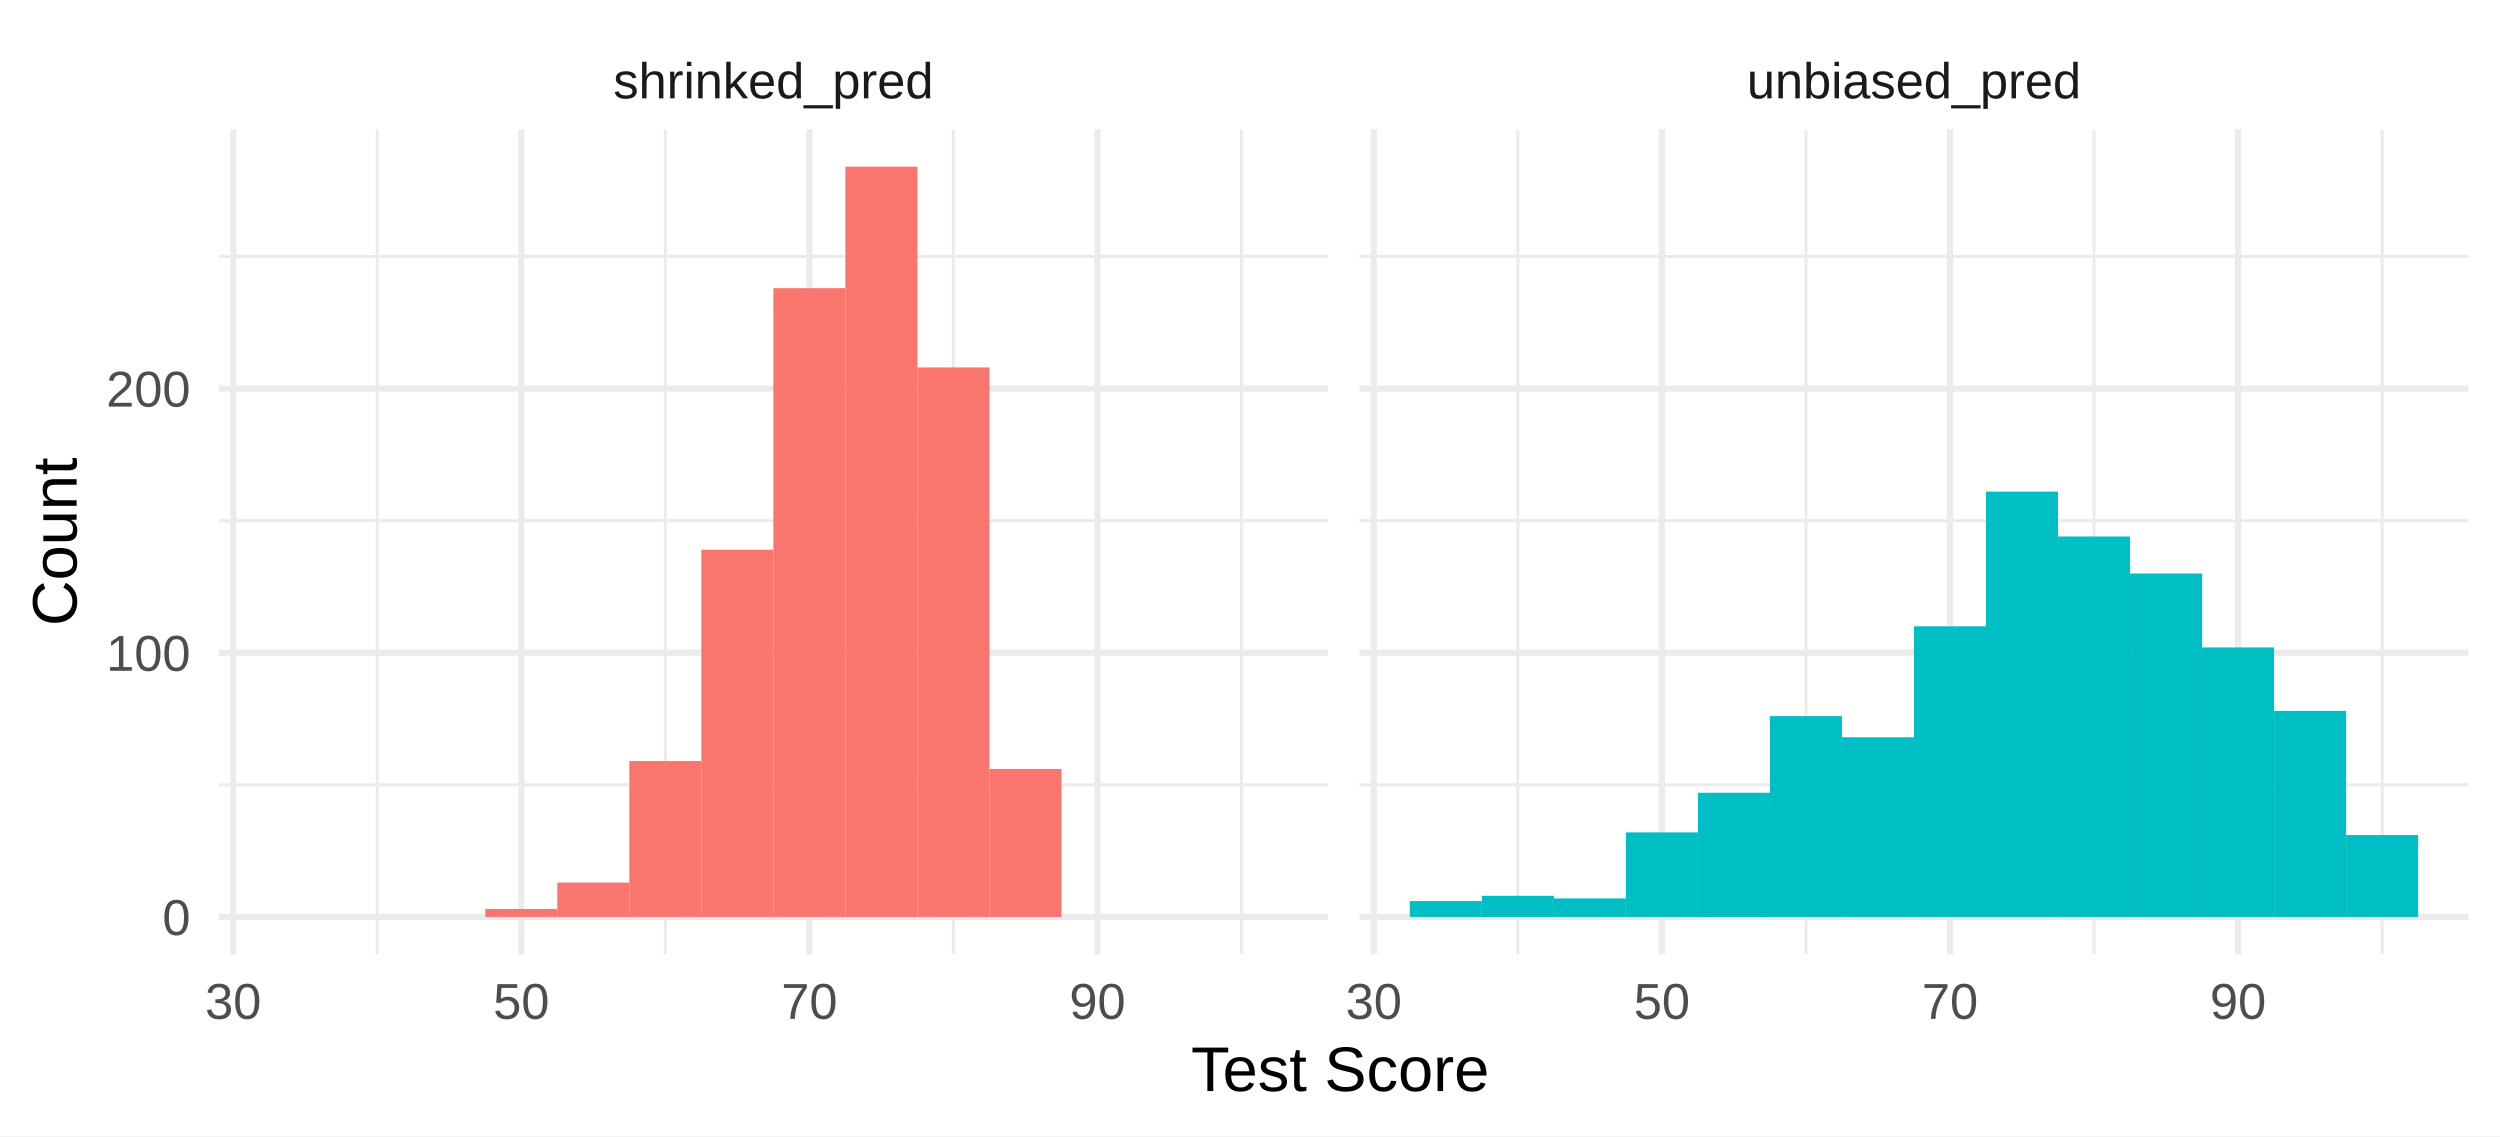
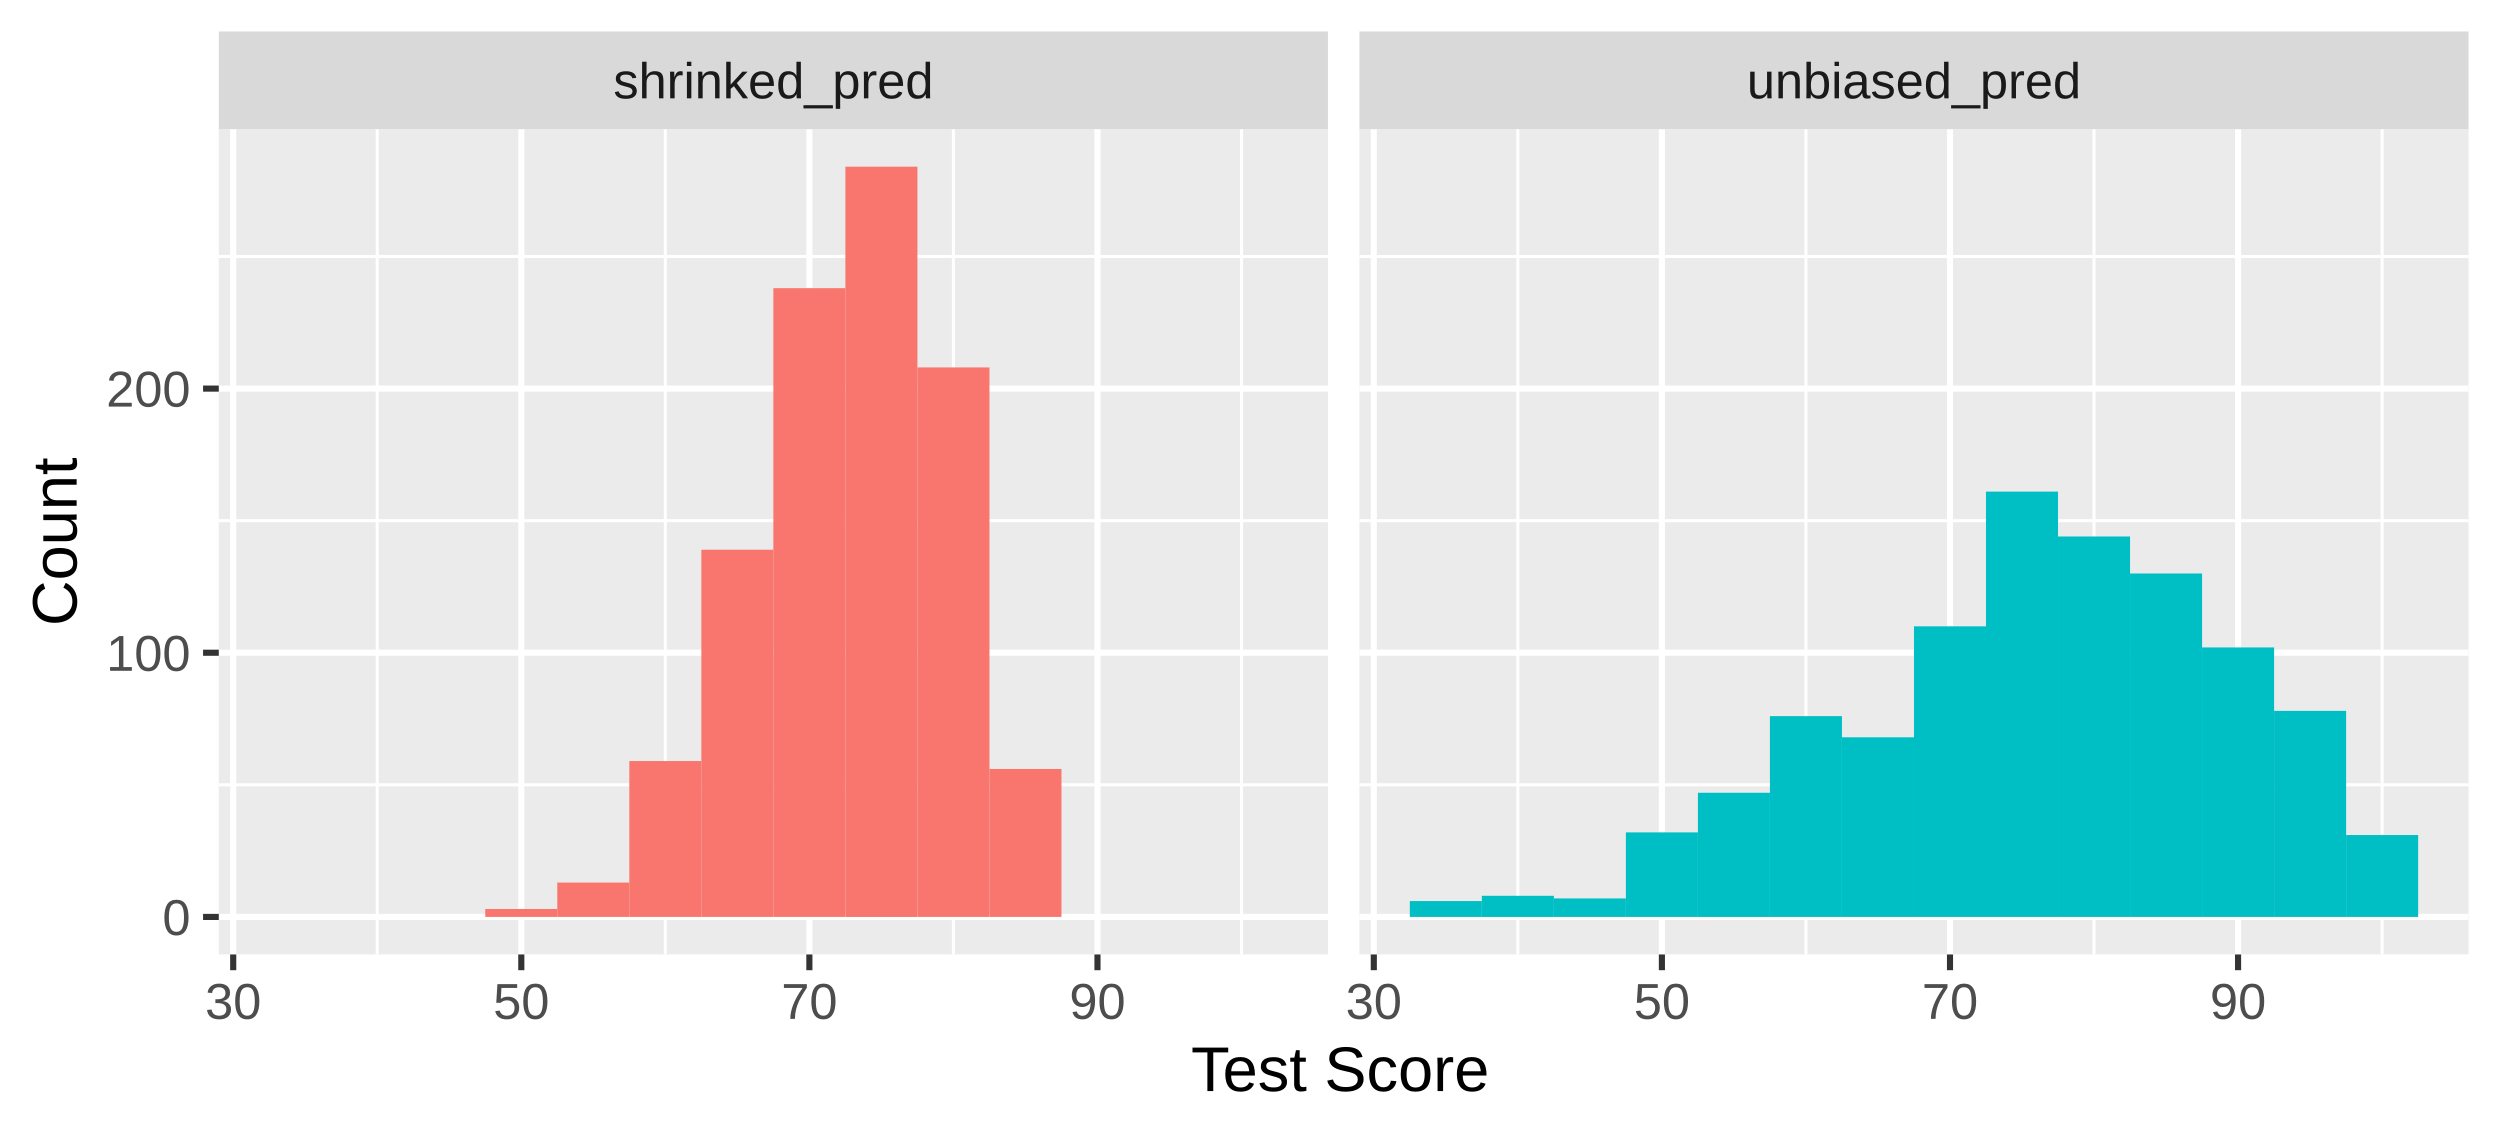
<svg xmlns="http://www.w3.org/2000/svg" viewBox="0 0 792.00 360.00">
  <defs>
    <style type="text/css">
    line, polyline, polygon, path, rect, circle {
      fill: none;
      stroke: #000000;
      stroke-linecap: round;
      stroke-linejoin: round;
      stroke-miterlimit: 10.00;
    }
  </style>
  </defs>
  <rect width="100%" height="100%" style="stroke: none; fill: #FFFFFF;" />
+   <rect x="0.00" y="0.00" width="792.00" height="360.00" style="stroke-width: 1.94; stroke: #FFFFFF; fill: #FFFFFF;" />
  <defs>
    <clipPath id="cpNjkuMzF8NDIwLjY5fDMwMi4zN3w0MC45MQ==">
      <rect x="69.31" y="40.91" width="351.38" height="261.45" />
    </clipPath>
  </defs>
-   <polyline points="69.31,248.63 420.69,248.63 " style="stroke-width: 0.97; stroke: #EBEBEB; stroke-linecap: butt;" clip-path="url(#cpNjkuMzF8NDIwLjY5fDMwMi4zN3w0MC45MQ==)" />
-   <polyline points="69.31,164.94 420.69,164.94 " style="stroke-width: 0.97; stroke: #EBEBEB; stroke-linecap: butt;" clip-path="url(#cpNjkuMzF8NDIwLjY5fDMwMi4zN3w0MC45MQ==)" />
-   <polyline points="69.31,81.25 420.69,81.25 " style="stroke-width: 0.97; stroke: #EBEBEB; stroke-linecap: butt;" clip-path="url(#cpNjkuMzF8NDIwLjY5fDMwMi4zN3w0MC45MQ==)" />
-   <polyline points="119.51,302.37 119.51,40.91 " style="stroke-width: 0.97; stroke: #EBEBEB; stroke-linecap: butt;" clip-path="url(#cpNjkuMzF8NDIwLjY5fDMwMi4zN3w0MC45MQ==)" />
-   <polyline points="210.78,302.37 210.78,40.91 " style="stroke-width: 0.97; stroke: #EBEBEB; stroke-linecap: butt;" clip-path="url(#cpNjkuMzF8NDIwLjY5fDMwMi4zN3w0MC45MQ==)" />
-   <polyline points="302.05,302.37 302.05,40.91 " style="stroke-width: 0.97; stroke: #EBEBEB; stroke-linecap: butt;" clip-path="url(#cpNjkuMzF8NDIwLjY5fDMwMi4zN3w0MC45MQ==)" />
-   <polyline points="393.31,302.37 393.31,40.91 " style="stroke-width: 0.97; stroke: #EBEBEB; stroke-linecap: butt;" clip-path="url(#cpNjkuMzF8NDIwLjY5fDMwMi4zN3w0MC45MQ==)" />
-   <polyline points="69.31,290.48 420.69,290.48 " style="stroke-width: 1.94; stroke: #EBEBEB; stroke-linecap: butt;" clip-path="url(#cpNjkuMzF8NDIwLjY5fDMwMi4zN3w0MC45MQ==)" />
-   <polyline points="69.31,206.79 420.69,206.79 " style="stroke-width: 1.94; stroke: #EBEBEB; stroke-linecap: butt;" clip-path="url(#cpNjkuMzF8NDIwLjY5fDMwMi4zN3w0MC45MQ==)" />
-   <polyline points="69.31,123.10 420.69,123.10 " style="stroke-width: 1.94; stroke: #EBEBEB; stroke-linecap: butt;" clip-path="url(#cpNjkuMzF8NDIwLjY5fDMwMi4zN3w0MC45MQ==)" />
-   <polyline points="73.88,302.37 73.88,40.91 " style="stroke-width: 1.94; stroke: #EBEBEB; stroke-linecap: butt;" clip-path="url(#cpNjkuMzF8NDIwLjY5fDMwMi4zN3w0MC45MQ==)" />
-   <polyline points="165.15,302.37 165.15,40.91 " style="stroke-width: 1.94; stroke: #EBEBEB; stroke-linecap: butt;" clip-path="url(#cpNjkuMzF8NDIwLjY5fDMwMi4zN3w0MC45MQ==)" />
-   <polyline points="256.41,302.37 256.41,40.91 " style="stroke-width: 1.94; stroke: #EBEBEB; stroke-linecap: butt;" clip-path="url(#cpNjkuMzF8NDIwLjY5fDMwMi4zN3w0MC45MQ==)" />
-   <polyline points="347.68,302.37 347.68,40.91 " style="stroke-width: 1.94; stroke: #EBEBEB; stroke-linecap: butt;" clip-path="url(#cpNjkuMzF8NDIwLjY5fDMwMi4zN3w0MC45MQ==)" />
+   <rect x="69.31" y="40.91" width="351.38" height="261.45" style="stroke-width: 1.94; stroke: none; fill: #EBEBEB;" clip-path="url(#cpNjkuMzF8NDIwLjY5fDMwMi4zN3w0MC45MQ==)" />
+   <polyline points="69.31,248.63 420.69,248.63 " style="stroke-width: 0.97; stroke: #FFFFFF; stroke-linecap: butt;" clip-path="url(#cpNjkuMzF8NDIwLjY5fDMwMi4zN3w0MC45MQ==)" />
+   <polyline points="69.31,164.94 420.69,164.94 " style="stroke-width: 0.97; stroke: #FFFFFF; stroke-linecap: butt;" clip-path="url(#cpNjkuMzF8NDIwLjY5fDMwMi4zN3w0MC45MQ==)" />
+   <polyline points="69.31,81.25 420.69,81.25 " style="stroke-width: 0.97; stroke: #FFFFFF; stroke-linecap: butt;" clip-path="url(#cpNjkuMzF8NDIwLjY5fDMwMi4zN3w0MC45MQ==)" />
+   <polyline points="119.51,302.37 119.51,40.91 " style="stroke-width: 0.97; stroke: #FFFFFF; stroke-linecap: butt;" clip-path="url(#cpNjkuMzF8NDIwLjY5fDMwMi4zN3w0MC45MQ==)" />
+   <polyline points="210.78,302.37 210.78,40.91 " style="stroke-width: 0.97; stroke: #FFFFFF; stroke-linecap: butt;" clip-path="url(#cpNjkuMzF8NDIwLjY5fDMwMi4zN3w0MC45MQ==)" />
+   <polyline points="302.05,302.37 302.05,40.91 " style="stroke-width: 0.97; stroke: #FFFFFF; stroke-linecap: butt;" clip-path="url(#cpNjkuMzF8NDIwLjY5fDMwMi4zN3w0MC45MQ==)" />
+   <polyline points="393.31,302.37 393.31,40.91 " style="stroke-width: 0.97; stroke: #FFFFFF; stroke-linecap: butt;" clip-path="url(#cpNjkuMzF8NDIwLjY5fDMwMi4zN3w0MC45MQ==)" />
+   <polyline points="69.31,290.48 420.69,290.48 " style="stroke-width: 1.94; stroke: #FFFFFF; stroke-linecap: butt;" clip-path="url(#cpNjkuMzF8NDIwLjY5fDMwMi4zN3w0MC45MQ==)" />
+   <polyline points="69.31,206.79 420.69,206.79 " style="stroke-width: 1.94; stroke: #FFFFFF; stroke-linecap: butt;" clip-path="url(#cpNjkuMzF8NDIwLjY5fDMwMi4zN3w0MC45MQ==)" />
+   <polyline points="69.31,123.10 420.69,123.10 " style="stroke-width: 1.94; stroke: #FFFFFF; stroke-linecap: butt;" clip-path="url(#cpNjkuMzF8NDIwLjY5fDMwMi4zN3w0MC45MQ==)" />
+   <polyline points="73.88,302.37 73.88,40.91 " style="stroke-width: 1.94; stroke: #FFFFFF; stroke-linecap: butt;" clip-path="url(#cpNjkuMzF8NDIwLjY5fDMwMi4zN3w0MC45MQ==)" />
+   <polyline points="165.15,302.37 165.15,40.91 " style="stroke-width: 1.94; stroke: #FFFFFF; stroke-linecap: butt;" clip-path="url(#cpNjkuMzF8NDIwLjY5fDMwMi4zN3w0MC45MQ==)" />
+   <polyline points="256.41,302.37 256.41,40.91 " style="stroke-width: 1.94; stroke: #FFFFFF; stroke-linecap: butt;" clip-path="url(#cpNjkuMzF8NDIwLjY5fDMwMi4zN3w0MC45MQ==)" />
+   <polyline points="347.68,302.37 347.68,40.91 " style="stroke-width: 1.94; stroke: #FFFFFF; stroke-linecap: butt;" clip-path="url(#cpNjkuMzF8NDIwLjY5fDMwMi4zN3w0MC45MQ==)" />
  <rect x="85.29" y="290.48" width="22.82" height="0.00" style="stroke-width: 1.07; stroke: none; stroke-linecap: square; stroke-linejoin: miter; fill: #F8766D;" clip-path="url(#cpNjkuMzF8NDIwLjY5fDMwMi4zN3w0MC45MQ==)" />
  <rect x="108.10" y="290.48" width="22.82" height="0.00" style="stroke-width: 1.07; stroke: none; stroke-linecap: square; stroke-linejoin: miter; fill: #F8766D;" clip-path="url(#cpNjkuMzF8NDIwLjY5fDMwMi4zN3w0MC45MQ==)" />
  <rect x="130.92" y="290.48" width="22.82" height="0.00" style="stroke-width: 1.07; stroke: none; stroke-linecap: square; stroke-linejoin: miter; fill: #F8766D;" clip-path="url(#cpNjkuMzF8NDIwLjY5fDMwMi4zN3w0MC45MQ==)" />
  <rect x="153.74" y="287.97" width="22.82" height="2.51" style="stroke-width: 1.07; stroke: none; stroke-linecap: square; stroke-linejoin: miter; fill: #F8766D;" clip-path="url(#cpNjkuMzF8NDIwLjY5fDMwMi4zN3w0MC45MQ==)" />
  <rect x="176.55" y="279.60" width="22.82" height="10.88" style="stroke-width: 1.07; stroke: none; stroke-linecap: square; stroke-linejoin: miter; fill: #F8766D;" clip-path="url(#cpNjkuMzF8NDIwLjY5fDMwMi4zN3w0MC45MQ==)" />
  <rect x="199.37" y="241.10" width="22.82" height="49.38" style="stroke-width: 1.07; stroke: none; stroke-linecap: square; stroke-linejoin: miter; fill: #F8766D;" clip-path="url(#cpNjkuMzF8NDIwLjY5fDMwMi4zN3w0MC45MQ==)" />
  <rect x="222.19" y="174.15" width="22.82" height="116.33" style="stroke-width: 1.07; stroke: none; stroke-linecap: square; stroke-linejoin: miter; fill: #F8766D;" clip-path="url(#cpNjkuMzF8NDIwLjY5fDMwMi4zN3w0MC45MQ==)" />
  <rect x="245.00" y="91.29" width="22.82" height="199.19" style="stroke-width: 1.07; stroke: none; stroke-linecap: square; stroke-linejoin: miter; fill: #F8766D;" clip-path="url(#cpNjkuMzF8NDIwLjY5fDMwMi4zN3w0MC45MQ==)" />
  <rect x="267.82" y="52.80" width="22.82" height="237.69" style="stroke-width: 1.07; stroke: none; stroke-linecap: square; stroke-linejoin: miter; fill: #F8766D;" clip-path="url(#cpNjkuMzF8NDIwLjY5fDMwMi4zN3w0MC45MQ==)" />
  <rect x="290.64" y="116.40" width="22.82" height="174.08" style="stroke-width: 1.07; stroke: none; stroke-linecap: square; stroke-linejoin: miter; fill: #F8766D;" clip-path="url(#cpNjkuMzF8NDIwLjY5fDMwMi4zN3w0MC45MQ==)" />
  <rect x="313.46" y="243.61" width="22.82" height="46.87" style="stroke-width: 1.07; stroke: none; stroke-linecap: square; stroke-linejoin: miter; fill: #F8766D;" clip-path="url(#cpNjkuMzF8NDIwLjY5fDMwMi4zN3w0MC45MQ==)" />
  <rect x="336.27" y="290.48" width="22.82" height="0.00" style="stroke-width: 1.07; stroke: none; stroke-linecap: square; stroke-linejoin: miter; fill: #F8766D;" clip-path="url(#cpNjkuMzF8NDIwLjY5fDMwMi4zN3w0MC45MQ==)" />
  <rect x="359.09" y="290.48" width="22.82" height="0.00" style="stroke-width: 1.07; stroke: none; stroke-linecap: square; stroke-linejoin: miter; fill: #F8766D;" clip-path="url(#cpNjkuMzF8NDIwLjY5fDMwMi4zN3w0MC45MQ==)" />
  <rect x="381.91" y="290.48" width="22.82" height="0.00" style="stroke-width: 1.07; stroke: none; stroke-linecap: square; stroke-linejoin: miter; fill: #F8766D;" clip-path="url(#cpNjkuMzF8NDIwLjY5fDMwMi4zN3w0MC45MQ==)" />
  <defs>
    <clipPath id="cpMC4wMHw3OTIuMDB8MzYwLjAwfDAuMDA=">
      <rect x="0.00" y="0.00" width="792.00" height="360.00" />
    </clipPath>
  </defs>
  <defs>
    <clipPath id="cpNDMwLjY2fDc4Mi4wNHwzMDIuMzd8NDAuOTE=">
      <rect x="430.66" y="40.91" width="351.38" height="261.45" />
    </clipPath>
  </defs>
-   <polyline points="430.66,248.63 782.04,248.63 " style="stroke-width: 0.97; stroke: #EBEBEB; stroke-linecap: butt;" clip-path="url(#cpNDMwLjY2fDc4Mi4wNHwzMDIuMzd8NDAuOTE=)" />
-   <polyline points="430.66,164.94 782.04,164.94 " style="stroke-width: 0.97; stroke: #EBEBEB; stroke-linecap: butt;" clip-path="url(#cpNDMwLjY2fDc4Mi4wNHwzMDIuMzd8NDAuOTE=)" />
-   <polyline points="430.66,81.25 782.04,81.25 " style="stroke-width: 0.97; stroke: #EBEBEB; stroke-linecap: butt;" clip-path="url(#cpNDMwLjY2fDc4Mi4wNHwzMDIuMzd8NDAuOTE=)" />
-   <polyline points="480.85,302.37 480.85,40.91 " style="stroke-width: 0.97; stroke: #EBEBEB; stroke-linecap: butt;" clip-path="url(#cpNDMwLjY2fDc4Mi4wNHwzMDIuMzd8NDAuOTE=)" />
-   <polyline points="572.12,302.37 572.12,40.91 " style="stroke-width: 0.97; stroke: #EBEBEB; stroke-linecap: butt;" clip-path="url(#cpNDMwLjY2fDc4Mi4wNHwzMDIuMzd8NDAuOTE=)" />
-   <polyline points="663.39,302.37 663.39,40.91 " style="stroke-width: 0.97; stroke: #EBEBEB; stroke-linecap: butt;" clip-path="url(#cpNDMwLjY2fDc4Mi4wNHwzMDIuMzd8NDAuOTE=)" />
-   <polyline points="754.66,302.37 754.66,40.91 " style="stroke-width: 0.97; stroke: #EBEBEB; stroke-linecap: butt;" clip-path="url(#cpNDMwLjY2fDc4Mi4wNHwzMDIuMzd8NDAuOTE=)" />
-   <polyline points="430.66,290.48 782.04,290.48 " style="stroke-width: 1.94; stroke: #EBEBEB; stroke-linecap: butt;" clip-path="url(#cpNDMwLjY2fDc4Mi4wNHwzMDIuMzd8NDAuOTE=)" />
-   <polyline points="430.66,206.79 782.04,206.79 " style="stroke-width: 1.94; stroke: #EBEBEB; stroke-linecap: butt;" clip-path="url(#cpNDMwLjY2fDc4Mi4wNHwzMDIuMzd8NDAuOTE=)" />
-   <polyline points="430.66,123.10 782.04,123.10 " style="stroke-width: 1.94; stroke: #EBEBEB; stroke-linecap: butt;" clip-path="url(#cpNDMwLjY2fDc4Mi4wNHwzMDIuMzd8NDAuOTE=)" />
-   <polyline points="435.22,302.37 435.22,40.91 " style="stroke-width: 1.94; stroke: #EBEBEB; stroke-linecap: butt;" clip-path="url(#cpNDMwLjY2fDc4Mi4wNHwzMDIuMzd8NDAuOTE=)" />
-   <polyline points="526.49,302.37 526.49,40.91 " style="stroke-width: 1.94; stroke: #EBEBEB; stroke-linecap: butt;" clip-path="url(#cpNDMwLjY2fDc4Mi4wNHwzMDIuMzd8NDAuOTE=)" />
-   <polyline points="617.76,302.37 617.76,40.91 " style="stroke-width: 1.94; stroke: #EBEBEB; stroke-linecap: butt;" clip-path="url(#cpNDMwLjY2fDc4Mi4wNHwzMDIuMzd8NDAuOTE=)" />
-   <polyline points="709.02,302.37 709.02,40.91 " style="stroke-width: 1.94; stroke: #EBEBEB; stroke-linecap: butt;" clip-path="url(#cpNDMwLjY2fDc4Mi4wNHwzMDIuMzd8NDAuOTE=)" />
+   <rect x="430.66" y="40.91" width="351.38" height="261.45" style="stroke-width: 1.94; stroke: none; fill: #EBEBEB;" clip-path="url(#cpNDMwLjY2fDc4Mi4wNHwzMDIuMzd8NDAuOTE=)" />
+   <polyline points="430.66,248.63 782.04,248.63 " style="stroke-width: 0.97; stroke: #FFFFFF; stroke-linecap: butt;" clip-path="url(#cpNDMwLjY2fDc4Mi4wNHwzMDIuMzd8NDAuOTE=)" />
+   <polyline points="430.66,164.94 782.04,164.94 " style="stroke-width: 0.97; stroke: #FFFFFF; stroke-linecap: butt;" clip-path="url(#cpNDMwLjY2fDc4Mi4wNHwzMDIuMzd8NDAuOTE=)" />
+   <polyline points="430.66,81.25 782.04,81.25 " style="stroke-width: 0.97; stroke: #FFFFFF; stroke-linecap: butt;" clip-path="url(#cpNDMwLjY2fDc4Mi4wNHwzMDIuMzd8NDAuOTE=)" />
+   <polyline points="480.85,302.37 480.85,40.91 " style="stroke-width: 0.97; stroke: #FFFFFF; stroke-linecap: butt;" clip-path="url(#cpNDMwLjY2fDc4Mi4wNHwzMDIuMzd8NDAuOTE=)" />
+   <polyline points="572.12,302.37 572.12,40.91 " style="stroke-width: 0.97; stroke: #FFFFFF; stroke-linecap: butt;" clip-path="url(#cpNDMwLjY2fDc4Mi4wNHwzMDIuMzd8NDAuOTE=)" />
+   <polyline points="663.39,302.37 663.39,40.91 " style="stroke-width: 0.97; stroke: #FFFFFF; stroke-linecap: butt;" clip-path="url(#cpNDMwLjY2fDc4Mi4wNHwzMDIuMzd8NDAuOTE=)" />
+   <polyline points="754.66,302.37 754.66,40.91 " style="stroke-width: 0.97; stroke: #FFFFFF; stroke-linecap: butt;" clip-path="url(#cpNDMwLjY2fDc4Mi4wNHwzMDIuMzd8NDAuOTE=)" />
+   <polyline points="430.66,290.48 782.04,290.48 " style="stroke-width: 1.94; stroke: #FFFFFF; stroke-linecap: butt;" clip-path="url(#cpNDMwLjY2fDc4Mi4wNHwzMDIuMzd8NDAuOTE=)" />
+   <polyline points="430.66,206.79 782.04,206.79 " style="stroke-width: 1.94; stroke: #FFFFFF; stroke-linecap: butt;" clip-path="url(#cpNDMwLjY2fDc4Mi4wNHwzMDIuMzd8NDAuOTE=)" />
+   <polyline points="430.66,123.10 782.04,123.10 " style="stroke-width: 1.94; stroke: #FFFFFF; stroke-linecap: butt;" clip-path="url(#cpNDMwLjY2fDc4Mi4wNHwzMDIuMzd8NDAuOTE=)" />
+   <polyline points="435.22,302.37 435.22,40.91 " style="stroke-width: 1.94; stroke: #FFFFFF; stroke-linecap: butt;" clip-path="url(#cpNDMwLjY2fDc4Mi4wNHwzMDIuMzd8NDAuOTE=)" />
+   <polyline points="526.49,302.37 526.49,40.91 " style="stroke-width: 1.94; stroke: #FFFFFF; stroke-linecap: butt;" clip-path="url(#cpNDMwLjY2fDc4Mi4wNHwzMDIuMzd8NDAuOTE=)" />
+   <polyline points="617.76,302.37 617.76,40.91 " style="stroke-width: 1.94; stroke: #FFFFFF; stroke-linecap: butt;" clip-path="url(#cpNDMwLjY2fDc4Mi4wNHwzMDIuMzd8NDAuOTE=)" />
+   <polyline points="709.02,302.37 709.02,40.91 " style="stroke-width: 1.94; stroke: #FFFFFF; stroke-linecap: butt;" clip-path="url(#cpNDMwLjY2fDc4Mi4wNHwzMDIuMzd8NDAuOTE=)" />
  <rect x="446.63" y="285.46" width="22.82" height="5.02" style="stroke-width: 1.07; stroke: none; stroke-linecap: square; stroke-linejoin: miter; fill: #00BFC4;" clip-path="url(#cpNDMwLjY2fDc4Mi4wNHwzMDIuMzd8NDAuOTE=)" />
  <rect x="469.45" y="283.79" width="22.82" height="6.70" style="stroke-width: 1.07; stroke: none; stroke-linecap: square; stroke-linejoin: miter; fill: #00BFC4;" clip-path="url(#cpNDMwLjY2fDc4Mi4wNHwzMDIuMzd8NDAuOTE=)" />
  <rect x="492.26" y="284.62" width="22.82" height="5.86" style="stroke-width: 1.07; stroke: none; stroke-linecap: square; stroke-linejoin: miter; fill: #00BFC4;" clip-path="url(#cpNDMwLjY2fDc4Mi4wNHwzMDIuMzd8NDAuOTE=)" />
  <rect x="515.08" y="263.70" width="22.82" height="26.78" style="stroke-width: 1.07; stroke: none; stroke-linecap: square; stroke-linejoin: miter; fill: #00BFC4;" clip-path="url(#cpNDMwLjY2fDc4Mi4wNHwzMDIuMzd8NDAuOTE=)" />
  <rect x="537.90" y="251.15" width="22.82" height="39.34" style="stroke-width: 1.07; stroke: none; stroke-linecap: square; stroke-linejoin: miter; fill: #00BFC4;" clip-path="url(#cpNDMwLjY2fDc4Mi4wNHwzMDIuMzd8NDAuOTE=)" />
  <rect x="560.71" y="226.87" width="22.82" height="63.61" style="stroke-width: 1.07; stroke: none; stroke-linecap: square; stroke-linejoin: miter; fill: #00BFC4;" clip-path="url(#cpNDMwLjY2fDc4Mi4wNHwzMDIuMzd8NDAuOTE=)" />
  <rect x="583.53" y="233.57" width="22.82" height="56.91" style="stroke-width: 1.07; stroke: none; stroke-linecap: square; stroke-linejoin: miter; fill: #00BFC4;" clip-path="url(#cpNDMwLjY2fDc4Mi4wNHwzMDIuMzd8NDAuOTE=)" />
  <rect x="606.35" y="198.42" width="22.82" height="92.06" style="stroke-width: 1.07; stroke: none; stroke-linecap: square; stroke-linejoin: miter; fill: #00BFC4;" clip-path="url(#cpNDMwLjY2fDc4Mi4wNHwzMDIuMzd8NDAuOTE=)" />
  <rect x="629.16" y="155.74" width="22.82" height="134.74" style="stroke-width: 1.07; stroke: none; stroke-linecap: square; stroke-linejoin: miter; fill: #00BFC4;" clip-path="url(#cpNDMwLjY2fDc4Mi4wNHwzMDIuMzd8NDAuOTE=)" />
  <rect x="651.98" y="169.96" width="22.82" height="120.52" style="stroke-width: 1.07; stroke: none; stroke-linecap: square; stroke-linejoin: miter; fill: #00BFC4;" clip-path="url(#cpNDMwLjY2fDc4Mi4wNHwzMDIuMzd8NDAuOTE=)" />
  <rect x="674.80" y="181.68" width="22.82" height="108.80" style="stroke-width: 1.07; stroke: none; stroke-linecap: square; stroke-linejoin: miter; fill: #00BFC4;" clip-path="url(#cpNDMwLjY2fDc4Mi4wNHwzMDIuMzd8NDAuOTE=)" />
  <rect x="697.61" y="205.11" width="22.82" height="85.37" style="stroke-width: 1.07; stroke: none; stroke-linecap: square; stroke-linejoin: miter; fill: #00BFC4;" clip-path="url(#cpNDMwLjY2fDc4Mi4wNHwzMDIuMzd8NDAuOTE=)" />
  <rect x="720.43" y="225.20" width="22.82" height="65.28" style="stroke-width: 1.07; stroke: none; stroke-linecap: square; stroke-linejoin: miter; fill: #00BFC4;" clip-path="url(#cpNDMwLjY2fDc4Mi4wNHwzMDIuMzd8NDAuOTE=)" />
  <rect x="743.25" y="264.54" width="22.82" height="25.94" style="stroke-width: 1.07; stroke: none; stroke-linecap: square; stroke-linejoin: miter; fill: #00BFC4;" clip-path="url(#cpNDMwLjY2fDc4Mi4wNHwzMDIuMzd8NDAuOTE=)" />
  <defs>
    <clipPath id="cpMC4wMHw3OTIuMDB8MzYwLjAwfDAuMDA=">
      <rect x="0.00" y="0.00" width="792.00" height="360.00" />
    </clipPath>
  </defs>
  <defs>
    <clipPath id="cpNjkuMzF8NDIwLjY5fDQwLjkxfDkuOTY=">
      <rect x="69.31" y="9.96" width="351.38" height="30.95" />
    </clipPath>
  </defs>
+   <rect x="69.31" y="9.96" width="351.38" height="30.95" style="stroke-width: 1.94; stroke: none; fill: #D9D9D9;" clip-path="url(#cpNjkuMzF8NDIwLjY5fDQwLjkxfDkuOTY=)" />
  <g clip-path="url(#cpNjkuMzF8NDIwLjY5fDQwLjkxfDkuOTY=)">
    <text x="194.31" y="31.16" style="font-size: 16.00px; fill: #1A1A1A; font-family: Arial;" textLength="101.40px" lengthAdjust="spacingAndGlyphs">shrinked_pred</text>
  </g>
  <defs>
    <clipPath id="cpMC4wMHw3OTIuMDB8MzYwLjAwfDAuMDA=">
      <rect x="0.00" y="0.00" width="792.00" height="360.00" />
    </clipPath>
  </defs>
  <defs>
    <clipPath id="cpNDMwLjY2fDc4Mi4wNHw0MC45MXw5Ljk2">
      <rect x="430.66" y="9.96" width="351.38" height="30.95" />
    </clipPath>
  </defs>
+   <rect x="430.66" y="9.96" width="351.38" height="30.95" style="stroke-width: 1.94; stroke: none; fill: #D9D9D9;" clip-path="url(#cpNDMwLjY2fDc4Mi4wNHw0MC45MXw5Ljk2)" />
  <g clip-path="url(#cpNDMwLjY2fDc4Mi4wNHw0MC45MXw5Ljk2)">
    <text x="553.41" y="31.16" style="font-size: 16.00px; fill: #1A1A1A; font-family: Arial;" textLength="105.87px" lengthAdjust="spacingAndGlyphs">unbiased_pred</text>
  </g>
  <defs>
    <clipPath id="cpMC4wMHw3OTIuMDB8MzYwLjAwfDAuMDA=">
      <rect x="0.00" y="0.00" width="792.00" height="360.00" />
    </clipPath>
  </defs>
+   <polyline points="73.88,307.35 73.88,302.37 " style="stroke-width: 1.94; stroke: #333333; stroke-linecap: butt;" clip-path="url(#cpMC4wMHw3OTIuMDB8MzYwLjAwfDAuMDA=)" />
+   <polyline points="165.15,307.35 165.15,302.37 " style="stroke-width: 1.94; stroke: #333333; stroke-linecap: butt;" clip-path="url(#cpMC4wMHw3OTIuMDB8MzYwLjAwfDAuMDA=)" />
+   <polyline points="256.41,307.35 256.41,302.37 " style="stroke-width: 1.94; stroke: #333333; stroke-linecap: butt;" clip-path="url(#cpMC4wMHw3OTIuMDB8MzYwLjAwfDAuMDA=)" />
+   <polyline points="347.68,307.35 347.68,302.37 " style="stroke-width: 1.94; stroke: #333333; stroke-linecap: butt;" clip-path="url(#cpMC4wMHw3OTIuMDB8MzYwLjAwfDAuMDA=)" />
  <g clip-path="url(#cpMC4wMHw3OTIuMDB8MzYwLjAwfDAuMDA=)">
    <text x="64.98" y="322.78" style="font-size: 16.00px; fill: #4D4D4D; font-family: Arial;" textLength="17.80px" lengthAdjust="spacingAndGlyphs">30</text>
  </g>
  <g clip-path="url(#cpMC4wMHw3OTIuMDB8MzYwLjAwfDAuMDA=)">
    <text x="156.25" y="322.78" style="font-size: 16.00px; fill: #4D4D4D; font-family: Arial;" textLength="17.80px" lengthAdjust="spacingAndGlyphs">50</text>
  </g>
  <g clip-path="url(#cpMC4wMHw3OTIuMDB8MzYwLjAwfDAuMDA=)">
    <text x="247.51" y="322.78" style="font-size: 16.00px; fill: #4D4D4D; font-family: Arial;" textLength="17.80px" lengthAdjust="spacingAndGlyphs">70</text>
  </g>
  <g clip-path="url(#cpMC4wMHw3OTIuMDB8MzYwLjAwfDAuMDA=)">
    <text x="338.78" y="322.78" style="font-size: 16.00px; fill: #4D4D4D; font-family: Arial;" textLength="17.80px" lengthAdjust="spacingAndGlyphs">90</text>
  </g>
+   <polyline points="435.22,307.35 435.22,302.37 " style="stroke-width: 1.94; stroke: #333333; stroke-linecap: butt;" clip-path="url(#cpMC4wMHw3OTIuMDB8MzYwLjAwfDAuMDA=)" />
+   <polyline points="526.49,307.35 526.49,302.37 " style="stroke-width: 1.94; stroke: #333333; stroke-linecap: butt;" clip-path="url(#cpMC4wMHw3OTIuMDB8MzYwLjAwfDAuMDA=)" />
+   <polyline points="617.76,307.35 617.76,302.37 " style="stroke-width: 1.94; stroke: #333333; stroke-linecap: butt;" clip-path="url(#cpMC4wMHw3OTIuMDB8MzYwLjAwfDAuMDA=)" />
+   <polyline points="709.02,307.35 709.02,302.37 " style="stroke-width: 1.94; stroke: #333333; stroke-linecap: butt;" clip-path="url(#cpMC4wMHw3OTIuMDB8MzYwLjAwfDAuMDA=)" />
  <g clip-path="url(#cpMC4wMHw3OTIuMDB8MzYwLjAwfDAuMDA=)">
    <text x="426.32" y="322.78" style="font-size: 16.00px; fill: #4D4D4D; font-family: Arial;" textLength="17.80px" lengthAdjust="spacingAndGlyphs">30</text>
  </g>
  <g clip-path="url(#cpMC4wMHw3OTIuMDB8MzYwLjAwfDAuMDA=)">
    <text x="517.59" y="322.78" style="font-size: 16.00px; fill: #4D4D4D; font-family: Arial;" textLength="17.80px" lengthAdjust="spacingAndGlyphs">50</text>
  </g>
  <g clip-path="url(#cpMC4wMHw3OTIuMDB8MzYwLjAwfDAuMDA=)">
    <text x="608.86" y="322.78" style="font-size: 16.00px; fill: #4D4D4D; font-family: Arial;" textLength="17.80px" lengthAdjust="spacingAndGlyphs">70</text>
  </g>
  <g clip-path="url(#cpMC4wMHw3OTIuMDB8MzYwLjAwfDAuMDA=)">
    <text x="700.12" y="322.78" style="font-size: 16.00px; fill: #4D4D4D; font-family: Arial;" textLength="17.80px" lengthAdjust="spacingAndGlyphs">90</text>
  </g>
  <g clip-path="url(#cpMC4wMHw3OTIuMDB8MzYwLjAwfDAuMDA=)">
    <text x="51.45" y="296.21" style="font-size: 16.00px; fill: #4D4D4D; font-family: Arial;" textLength="8.90px" lengthAdjust="spacingAndGlyphs">0</text>
  </g>
  <g clip-path="url(#cpMC4wMHw3OTIuMDB8MzYwLjAwfDAuMDA=)">
    <text x="33.65" y="212.52" style="font-size: 16.00px; fill: #4D4D4D; font-family: Arial;" textLength="26.70px" lengthAdjust="spacingAndGlyphs">100</text>
  </g>
  <g clip-path="url(#cpMC4wMHw3OTIuMDB8MzYwLjAwfDAuMDA=)">
    <text x="33.65" y="128.82" style="font-size: 16.00px; fill: #4D4D4D; font-family: Arial;" textLength="26.70px" lengthAdjust="spacingAndGlyphs">200</text>
  </g>
+   <polyline points="64.33,290.48 69.31,290.48 " style="stroke-width: 1.94; stroke: #333333; stroke-linecap: butt;" clip-path="url(#cpMC4wMHw3OTIuMDB8MzYwLjAwfDAuMDA=)" />
+   <polyline points="64.33,206.79 69.31,206.79 " style="stroke-width: 1.94; stroke: #333333; stroke-linecap: butt;" clip-path="url(#cpMC4wMHw3OTIuMDB8MzYwLjAwfDAuMDA=)" />
+   <polyline points="64.33,123.10 69.31,123.10 " style="stroke-width: 1.94; stroke: #333333; stroke-linecap: butt;" clip-path="url(#cpMC4wMHw3OTIuMDB8MzYwLjAwfDAuMDA=)" />
  <g clip-path="url(#cpMC4wMHw3OTIuMDB8MzYwLjAwfDAuMDA=)">
    <text x="377.33" y="345.64" style="font-size: 20.00px; font-family: Arial;" textLength="96.70px" lengthAdjust="spacingAndGlyphs">Test Score</text>
  </g>
  <g clip-path="url(#cpMC4wMHw3OTIuMDB8MzYwLjAwfDAuMDA=)">
    <text transform="translate(24.28,198.32) rotate(-90)" style="font-size: 20.00px; font-family: Arial;" textLength="53.37px" lengthAdjust="spacingAndGlyphs">Count</text>
  </g>
</svg>
